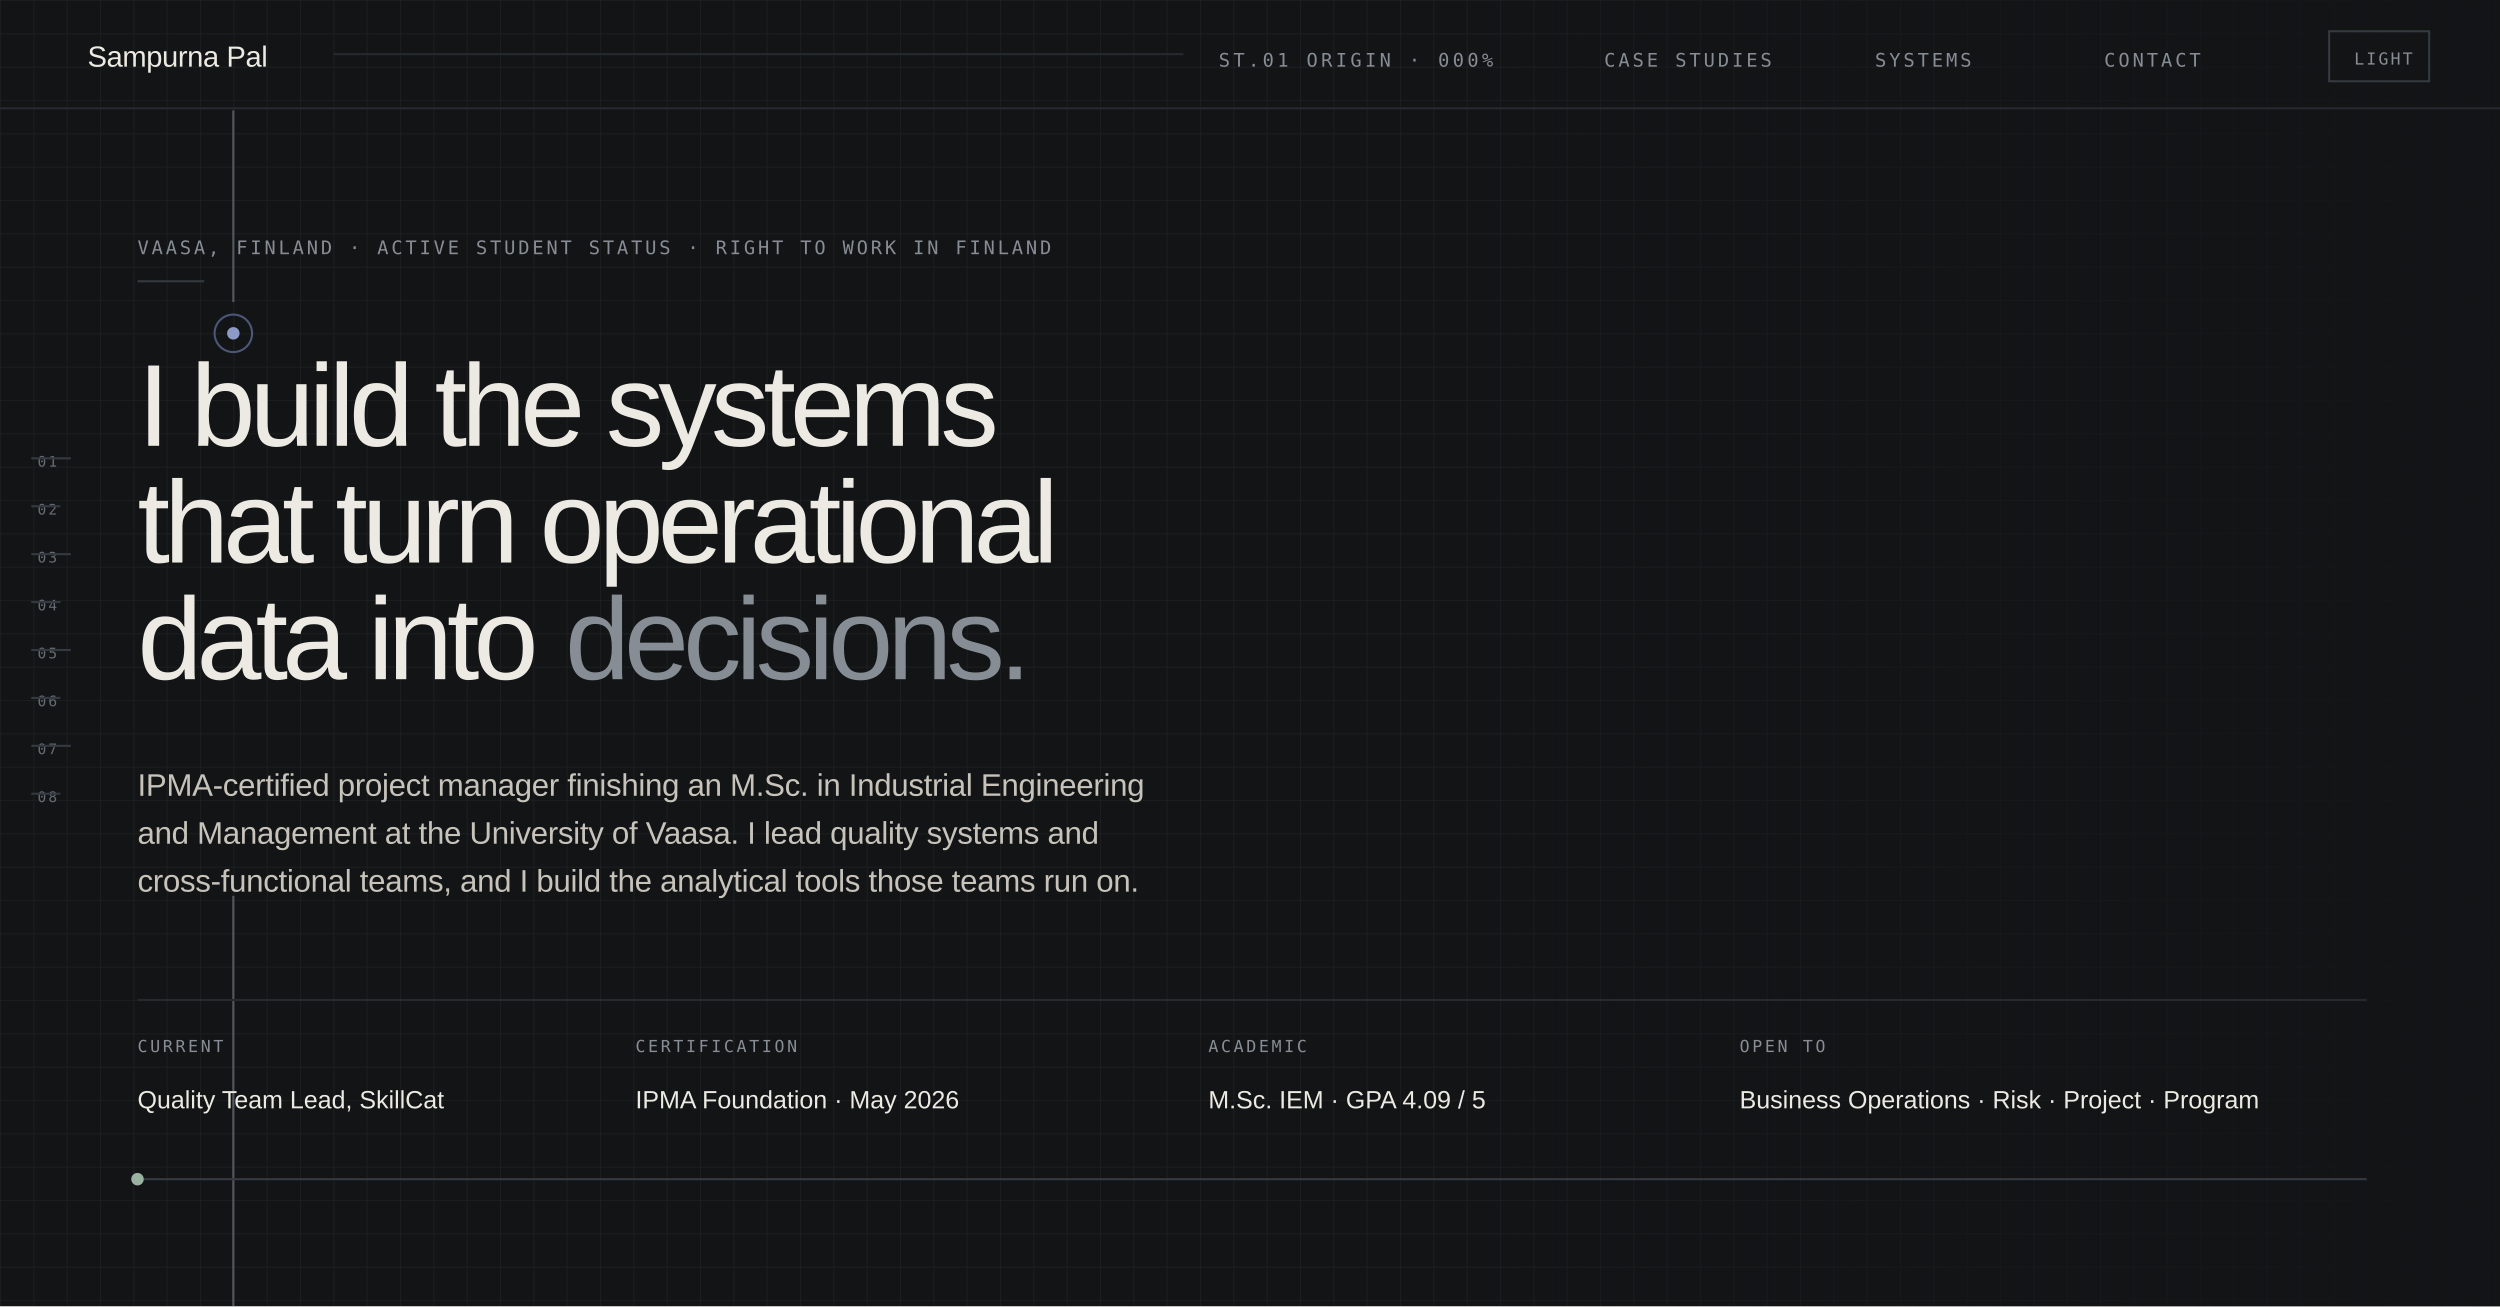
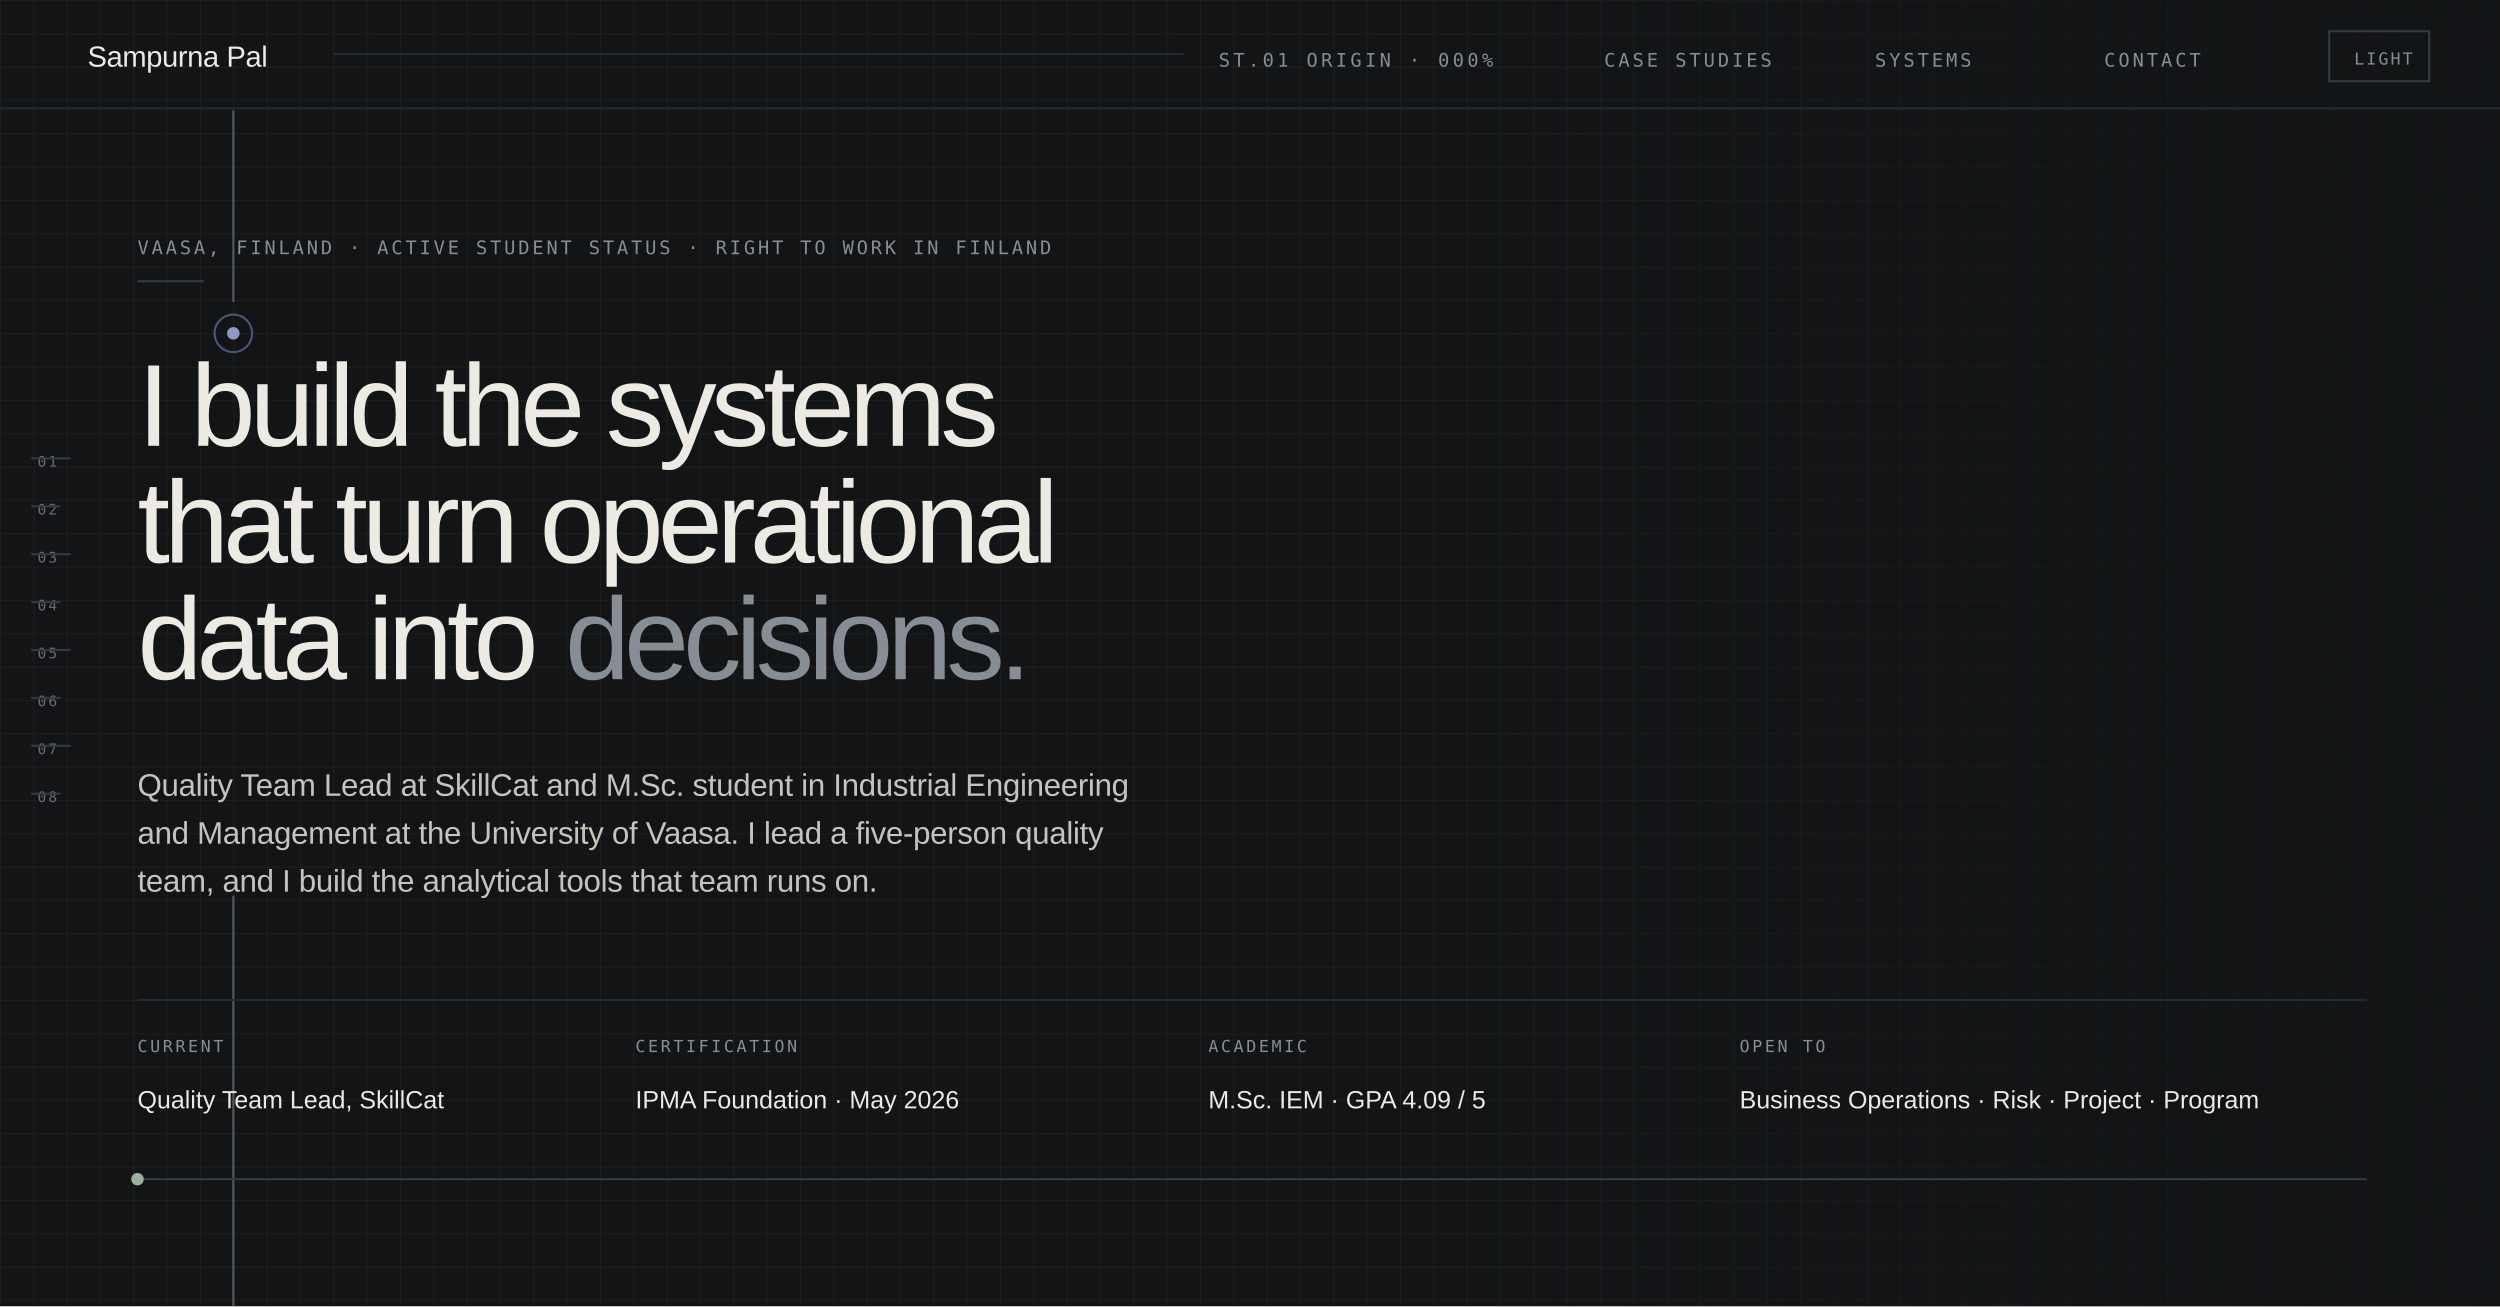
<svg xmlns="http://www.w3.org/2000/svg" width="1200" height="627" viewBox="0 0 1200 627" role="img" aria-labelledby="title desc">
  <defs>
    <pattern id="grid" width="16" height="16" patternUnits="userSpaceOnUse">
      <path d="M16 0H0V16" fill="none" stroke="#EDEAE3" stroke-opacity=".045" stroke-width="1" />
    </pattern>
    <linearGradient id="fade" x1="0" y1="0" x2="1" y2="0">
      <stop offset="0" stop-color="#121416" stop-opacity=".08" />
      <stop offset="1" stop-color="#121416" stop-opacity=".92" />
    </linearGradient>
  </defs>
  <rect width="1200" height="627" fill="#121416" />
  <rect width="1200" height="627" fill="url(#grid)" />
  <rect x="720" y="0" width="480" height="627" fill="url(#fade)" />
  <line x1="0" y1="52" x2="1200" y2="52" stroke="#262A2E" />
  <text x="42" y="32" fill="#EDEAE3" font-family="Arial, Helvetica, sans-serif" font-size="14" letter-spacing="-.2">Sampurna Pal</text>
  <line x1="160" y1="26" x2="568" y2="26" stroke="#262A2E" />
  <text x="585" y="32" fill="#878D95" font-family="Menlo, Consolas, monospace" font-size="9" letter-spacing="1.6">ST.01 ORIGIN · 000%</text>
  <text x="770" y="32" fill="#878D95" font-family="Menlo, Consolas, monospace" font-size="9" letter-spacing="1.4">CASE STUDIES</text>
  <text x="900" y="32" fill="#878D95" font-family="Menlo, Consolas, monospace" font-size="9" letter-spacing="1.4">SYSTEMS</text>
  <text x="1010" y="32" fill="#878D95" font-family="Menlo, Consolas, monospace" font-size="9" letter-spacing="1.4">CONTACT</text>
  <rect x="1118" y="15" width="48" height="24" fill="none" stroke="#343A40" />
  <text x="1130" y="31" fill="#878D95" font-family="Menlo, Consolas, monospace" font-size="8" letter-spacing="1">LIGHT</text>
  <line x1="112" y1="53" x2="112" y2="145" stroke="#878D95" stroke-opacity=".55" />
  <line x1="112" y1="430" x2="112" y2="627" stroke="#878D95" stroke-opacity=".55" />
  <circle cx="112" cy="160" r="9" fill="none" stroke="#5C678F" stroke-opacity=".8" />
  <circle cx="112" cy="160" r="3" fill="#8E9AC6" />
  <g fill="#666C74" font-family="Menlo, Consolas, monospace" font-size="7" letter-spacing="1">
    <text x="18" y="224">01</text>
    <text x="18" y="247">02</text>
    <text x="18" y="270">03</text>
    <text x="18" y="293">04</text>
    <text x="18" y="316">05</text>
    <text x="18" y="339">06</text>
    <text x="18" y="362">07</text>
    <text x="18" y="385">08</text>
  </g>
  <g stroke="#343A40" stroke-width="1">
    <line x1="15" y1="220" x2="34" y2="220" />
    <line x1="15" y1="243" x2="29" y2="243" />
    <line x1="15" y1="266" x2="34" y2="266" />
    <line x1="15" y1="289" x2="29" y2="289" />
    <line x1="15" y1="312" x2="34" y2="312" />
    <line x1="15" y1="335" x2="29" y2="335" />
    <line x1="15" y1="358" x2="34" y2="358" />
    <line x1="15" y1="381" x2="29" y2="381" />
  </g>
  <text x="66" y="122" fill="#878D95" font-family="Menlo, Consolas, monospace" font-size="9" letter-spacing="1.35">VAASA, FINLAND · ACTIVE STUDENT STATUS · RIGHT TO WORK IN FINLAND</text>
  <line x1="66" y1="135" x2="98" y2="135" stroke="#343A40" />
  <g font-family="Arial, Helvetica, sans-serif" font-size="56" font-weight="400" letter-spacing="-2.8">
    <text x="66" y="214" fill="#EDEAE3">I build the systems</text>
    <text x="66" y="270" fill="#EDEAE3">that turn operational</text>
    <text x="66" y="326" fill="#EDEAE3">data into <tspan fill="#878D95">decisions.</tspan>
    </text>
  </g>
  <g fill="#C7C3BB" font-family="Arial, Helvetica, sans-serif" font-size="15" letter-spacing="-.15">
-     <text x="66" y="382">IPMA-certified project manager finishing an M.Sc. in Industrial Engineering</text>
-     <text x="66" y="405">and Management at the University of Vaasa. I lead quality systems and</text>
-     <text x="66" y="428">cross-functional teams, and I build the analytical tools those teams run on.</text>
+     <text x="66" y="382">Quality Team Lead at SkillCat and M.Sc. student in Industrial Engineering</text>
+     <text x="66" y="405">and Management at the University of Vaasa. I lead a five-person quality</text>
+     <text x="66" y="428">team, and I build the analytical tools that team runs on.</text>
  </g>
  <line x1="66" y1="480" x2="1136" y2="480" stroke="#262A2E" />
  <g font-family="Menlo, Consolas, monospace">
    <text x="66" y="505" fill="#878D95" font-size="8" letter-spacing="1.25">CURRENT</text>
    <text x="305" y="505" fill="#878D95" font-size="8" letter-spacing="1.25">CERTIFICATION</text>
    <text x="580" y="505" fill="#878D95" font-size="8" letter-spacing="1.25">ACADEMIC</text>
    <text x="835" y="505" fill="#878D95" font-size="8" letter-spacing="1.25">OPEN TO</text>
    <text x="66" y="532" fill="#EDEAE3" font-family="Arial, Helvetica, sans-serif" font-size="12">Quality Team Lead, SkillCat</text>
    <text x="305" y="532" fill="#EDEAE3" font-family="Arial, Helvetica, sans-serif" font-size="12">IPMA Foundation · May 2026</text>
    <text x="580" y="532" fill="#EDEAE3" font-family="Arial, Helvetica, sans-serif" font-size="12">M.Sc. IEM · GPA 4.09 / 5</text>
    <text x="835" y="532" fill="#EDEAE3" font-family="Arial, Helvetica, sans-serif" font-size="12">Business Operations · Risk · Project · Program</text>
  </g>
  <line x1="66" y1="566" x2="1136" y2="566" stroke="#343A40" />
  <circle cx="66" cy="566" r="3" fill="#9AB3A1" />
</svg>
